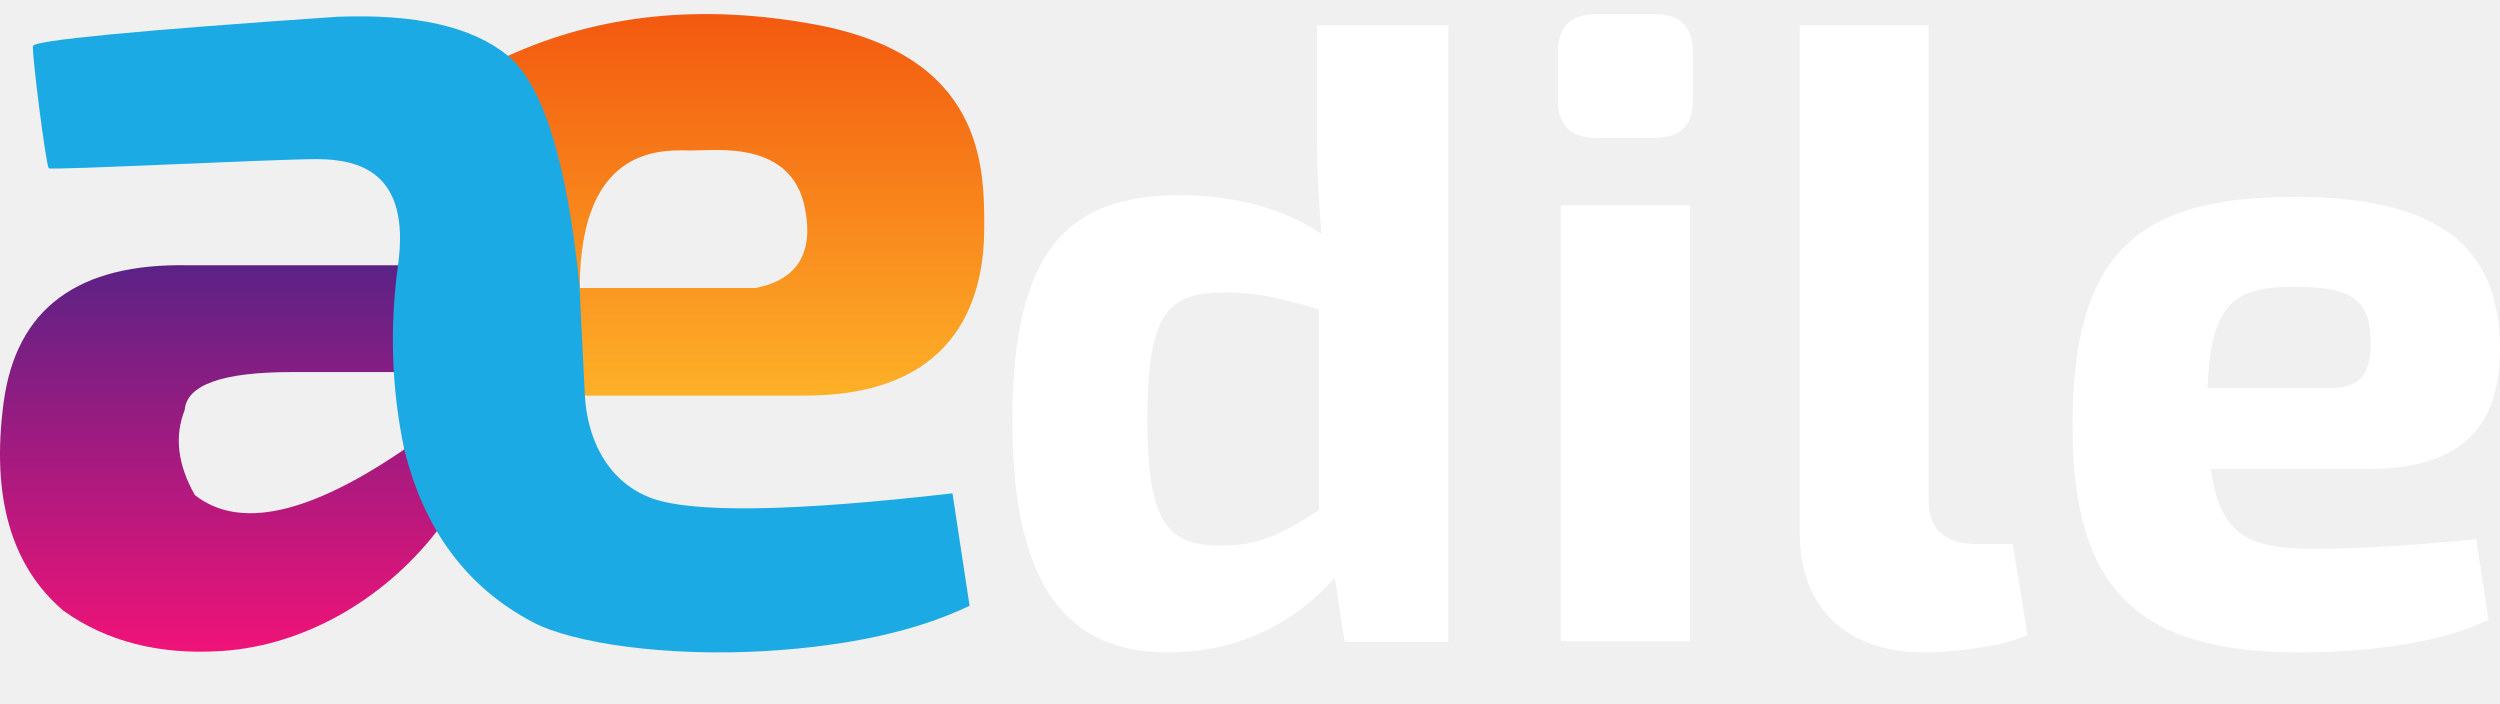
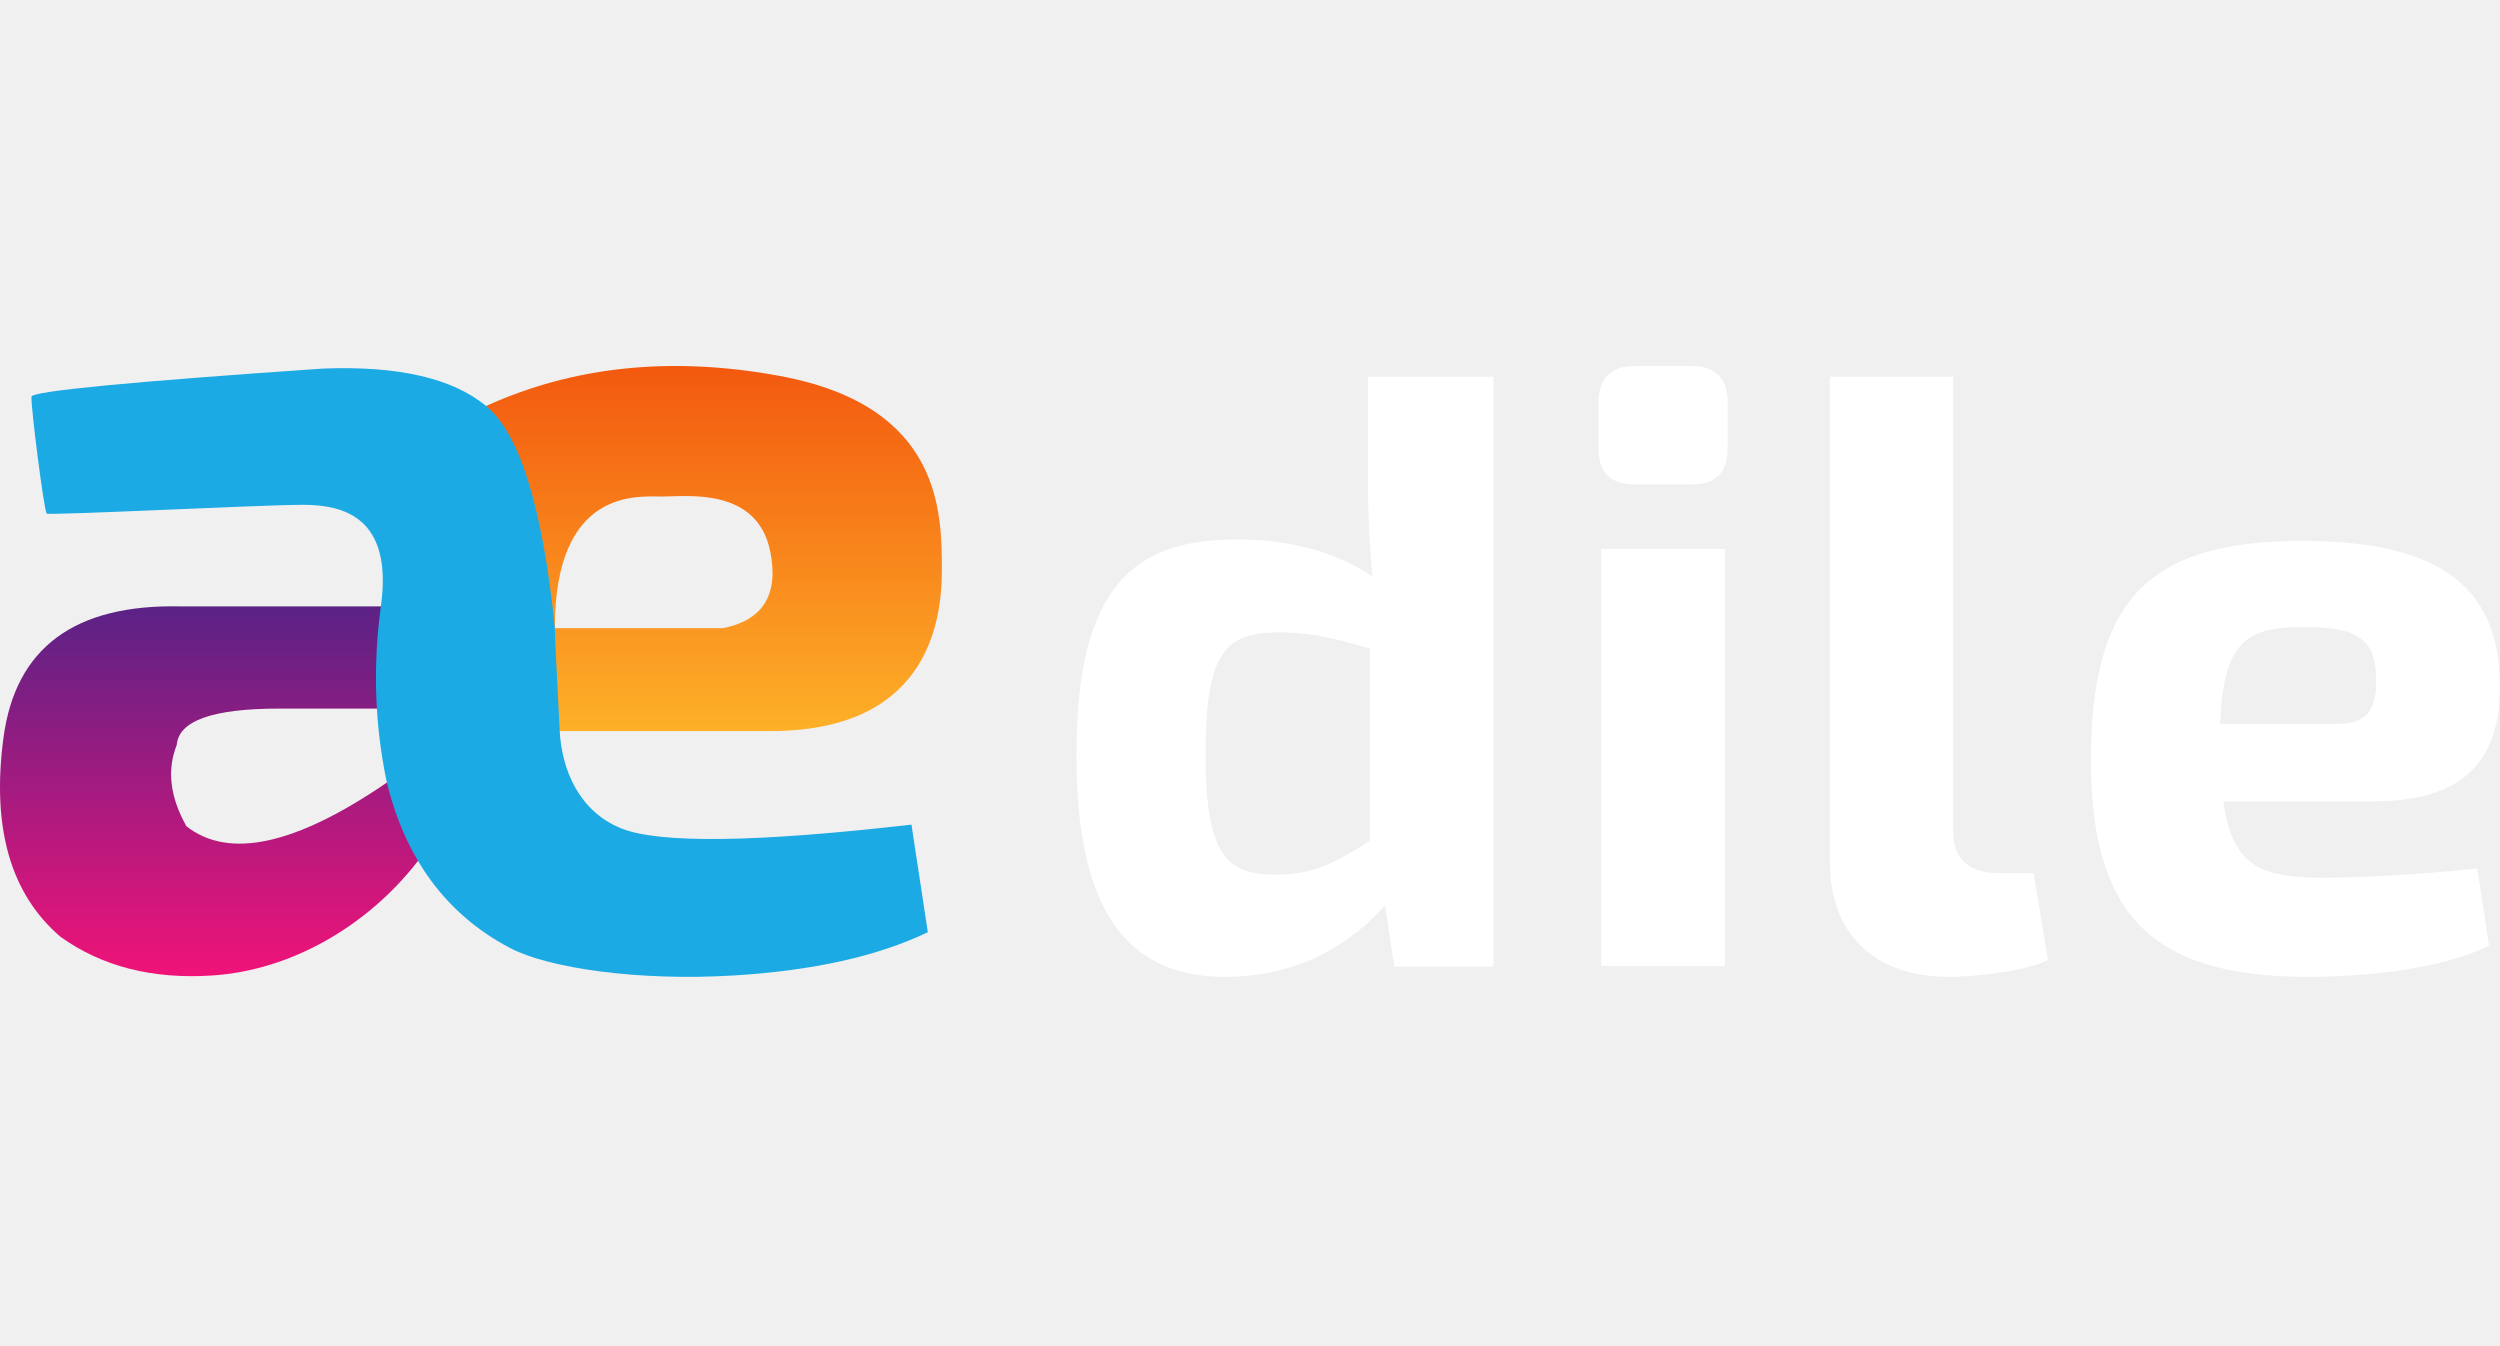
- <svg xmlns="http://www.w3.org/2000/svg" width="889px" height="250px" viewBox="0 0 889 250" version="1.1">
+ <svg xmlns="http://www.w3.org/2000/svg" width="929px" height="500px" viewBox="0 0 929 500" version="1.1">
  <defs>
    <linearGradient x1="50%" y1="0%" x2="50%" y2="100%" id="linearGradient-1">
      <stop stop-color="#5B2286" offset="0%" />
      <stop stop-color="#F01378" offset="100%" />
    </linearGradient>
    <linearGradient x1="50%" y1="0%" x2="50%" y2="100%" id="linearGradient-2">
      <stop stop-color="#F3590F" offset="0%" />
      <stop stop-color="#FDB028" offset="100%" />
    </linearGradient>
  </defs>
  <g id="Artboard-Copy-12" stroke="none" stroke-width="1" fill="none" fill-rule="evenodd">
-     <g id="Group" transform="translate(0, 5)">
+     <rect id="Rectangle" x="0" y="0" width="500" height="500" />
+     <g id="Group" transform="translate(0, 136)">
      <path d="M149.893,89.334 L119.49,89.334 L67.161,89.334 C27.696,88.463 5.74,104.729 1.291,138.133 C-3.158,171.538 3.895,196.193 22.452,212.098 C37.87,223.16 56.692,227.957 78.919,226.488 C108.173,224.554 136.293,208.22 155.015,184.337 C185.331,145.665 186.491,131.162 158.495,140.83 L143.759,154.808 C109.84,178.014 85.012,183.422 69.278,171.031 C63.179,160.215 61.977,150.148 65.674,140.83 C66.392,131.817 79.078,127.311 103.732,127.311 C128.387,127.311 145.481,127.311 155.015,127.311 L171.725,130.184 L149.893,89.334 Z" id="Path-4" fill="url(#linearGradient-1)" />
      <path d="M206.174,97.422 L268.708,97.422 C283.589,94.433 289.429,84.941 286.228,68.947 C281.427,44.956 255.093,48.512 246.201,48.512 C237.309,48.512 206.174,44.996 206.174,97.422 C206.174,132.372 197.661,104.854 180.635,14.867 C213.359,1.75859327e-13 249.768,-3.717 289.861,3.717 C350,14.867 350,54.432 350,75.927 C350,97.422 343.11,135.669 286.228,135.669 C248.307,135.669 222.229,135.669 207.993,135.669 L194.444,105.303" id="Path-3" fill="url(#linearGradient-2)" />
      <path d="M344.781,210.41 L338.702,170.432 C281.05,177.049 245.122,177.523 230.918,171.854 C215.111,165.546 208.727,149.86 207.993,135.669 C206.781,112.213 206.174,99.463 206.174,97.422 C201.693,52.744 193.18,25.226 180.635,14.867 C168.09,4.508 147.864,-0.127 119.957,0.962 C48.045,5.892 11.963,9.368 11.713,11.391 C11.337,14.424 16.382,54.081 17.358,54.845 C18.334,55.608 97.694,51.586 112.42,51.586 C127.146,51.586 146.133,55.749 141.553,89.173 C138.499,111.456 139.235,133.334 143.759,154.808 C150.787,183.418 166.039,203.907 189.518,216.273 C203.792,223.792 237.301,228.637 272.606,226.488 C302.13,224.69 326.188,219.331 344.781,210.41 Z" id="Path-2" fill="#1BAAE4" />
    </g>
-     <path d="M415.132,232 C442.541,232 462.073,219.785 474.675,205.378 L478.14,228.242 L515,228.242 L515,9 L468.374,9 L468.374,50.969 C468.374,62.244 469.004,72.893 469.949,83.229 C455.772,73.52 437.815,69.448 419.543,69.448 C380.478,69.448 360,87.927 360,149.628 C360,202.246 375.437,232 415.132,232 Z M434.052,194 C415.625,194 408,186.474 408,149.47 C408,110.585 415.625,104 435.641,104 C448.667,104 457.562,106.822 469,109.958 L469,181.456 C455.656,189.923 448.031,194 434.052,194 Z M588.421,49 C597.579,49 602,44.6 602,35.486 L602,18.514 C602,9.714 597.579,5 588.421,5 L567.579,5 C558.421,5 554,9.714 554,18.514 L554,35.486 C554,44.6 558.421,49 567.579,49 L588.421,49 Z M601,228 L601,73 L555,73 L555,228 L601,228 Z M684.238,232 C694.208,232 713.212,229.808 721,225.736 L715.704,193.476 L703.242,193.476 C691.715,193.476 685.796,188.465 685.796,177.816 L685.796,9 L640,9 L640,189.404 C640,216.653 657.135,232 684.238,232 Z M817.544,232 C839.482,232 866.748,229.191 884.926,220.451 L880.538,191.734 C859.54,193.919 836.975,195.168 822.872,195.168 C799.367,195.168 789.338,190.173 786.204,166.763 L841.99,166.763 C875.524,166.763 889,151.78 889,123.688 C888.687,88.416 868.315,70 815.664,70 C759.565,70 737,90.601 737,151.468 C737,208.277 758.938,232 817.544,232 Z M828.656,138 L785,138 C786.247,108.38 793.731,101.692 816.806,102.011 C836.763,102.011 843,107.107 843,121.757 C843,130.675 841.129,138 828.656,138 Z" id="aedile" fill="#FFFFFF" fill-rule="nonzero" />
+     <path d="M455.132,363 C482.541,363 502.073,350.785 514.675,336.378 L518.14,359.242 L555,359.242 L555,140 L508.374,140 L508.374,181.969 C508.374,193.244 509.004,203.893 509.949,214.229 C495.772,204.52 477.815,200.448 459.543,200.448 C420.478,200.448 400,218.927 400,280.628 C400,333.246 415.437,363 455.132,363 Z M474.052,325 C455.625,325 448,317.474 448,280.47 C448,241.585 455.625,235 475.641,235 C488.667,235 497.562,237.822 509,240.958 L509,312.456 C495.656,320.923 488.031,325 474.052,325 Z M628.421,180 C637.579,180 642,175.6 642,166.486 L642,149.514 C642,140.714 637.579,136 628.421,136 L607.579,136 C598.421,136 594,140.714 594,149.514 L594,166.486 C594,175.6 598.421,180 607.579,180 L628.421,180 Z M641,359 L641,204 L595,204 L595,359 L641,359 Z M724.238,363 C734.208,363 753.212,360.808 761,356.736 L755.704,324.476 L743.242,324.476 C731.715,324.476 725.796,319.465 725.796,308.816 L725.796,140 L680,140 L680,320.404 C680,347.653 697.135,363 724.238,363 Z M857.544,363 C879.482,363 906.748,360.191 924.926,351.451 L920.538,322.734 C899.54,324.919 876.975,326.168 862.872,326.168 C839.367,326.168 829.338,321.173 826.204,297.763 L881.99,297.763 C915.524,297.763 929,282.78 929,254.688 C928.687,219.416 908.315,201 855.664,201 C799.565,201 777,221.601 777,282.468 C777,339.277 798.938,363 857.544,363 Z M868.656,269 L825,269 C826.247,239.38 833.731,232.692 856.806,233.011 C876.763,233.011 883,238.107 883,252.757 C883,261.675 881.129,269 868.656,269 Z" id="aedile" fill="#FFFFFF" fill-rule="nonzero" />
  </g>
</svg>
